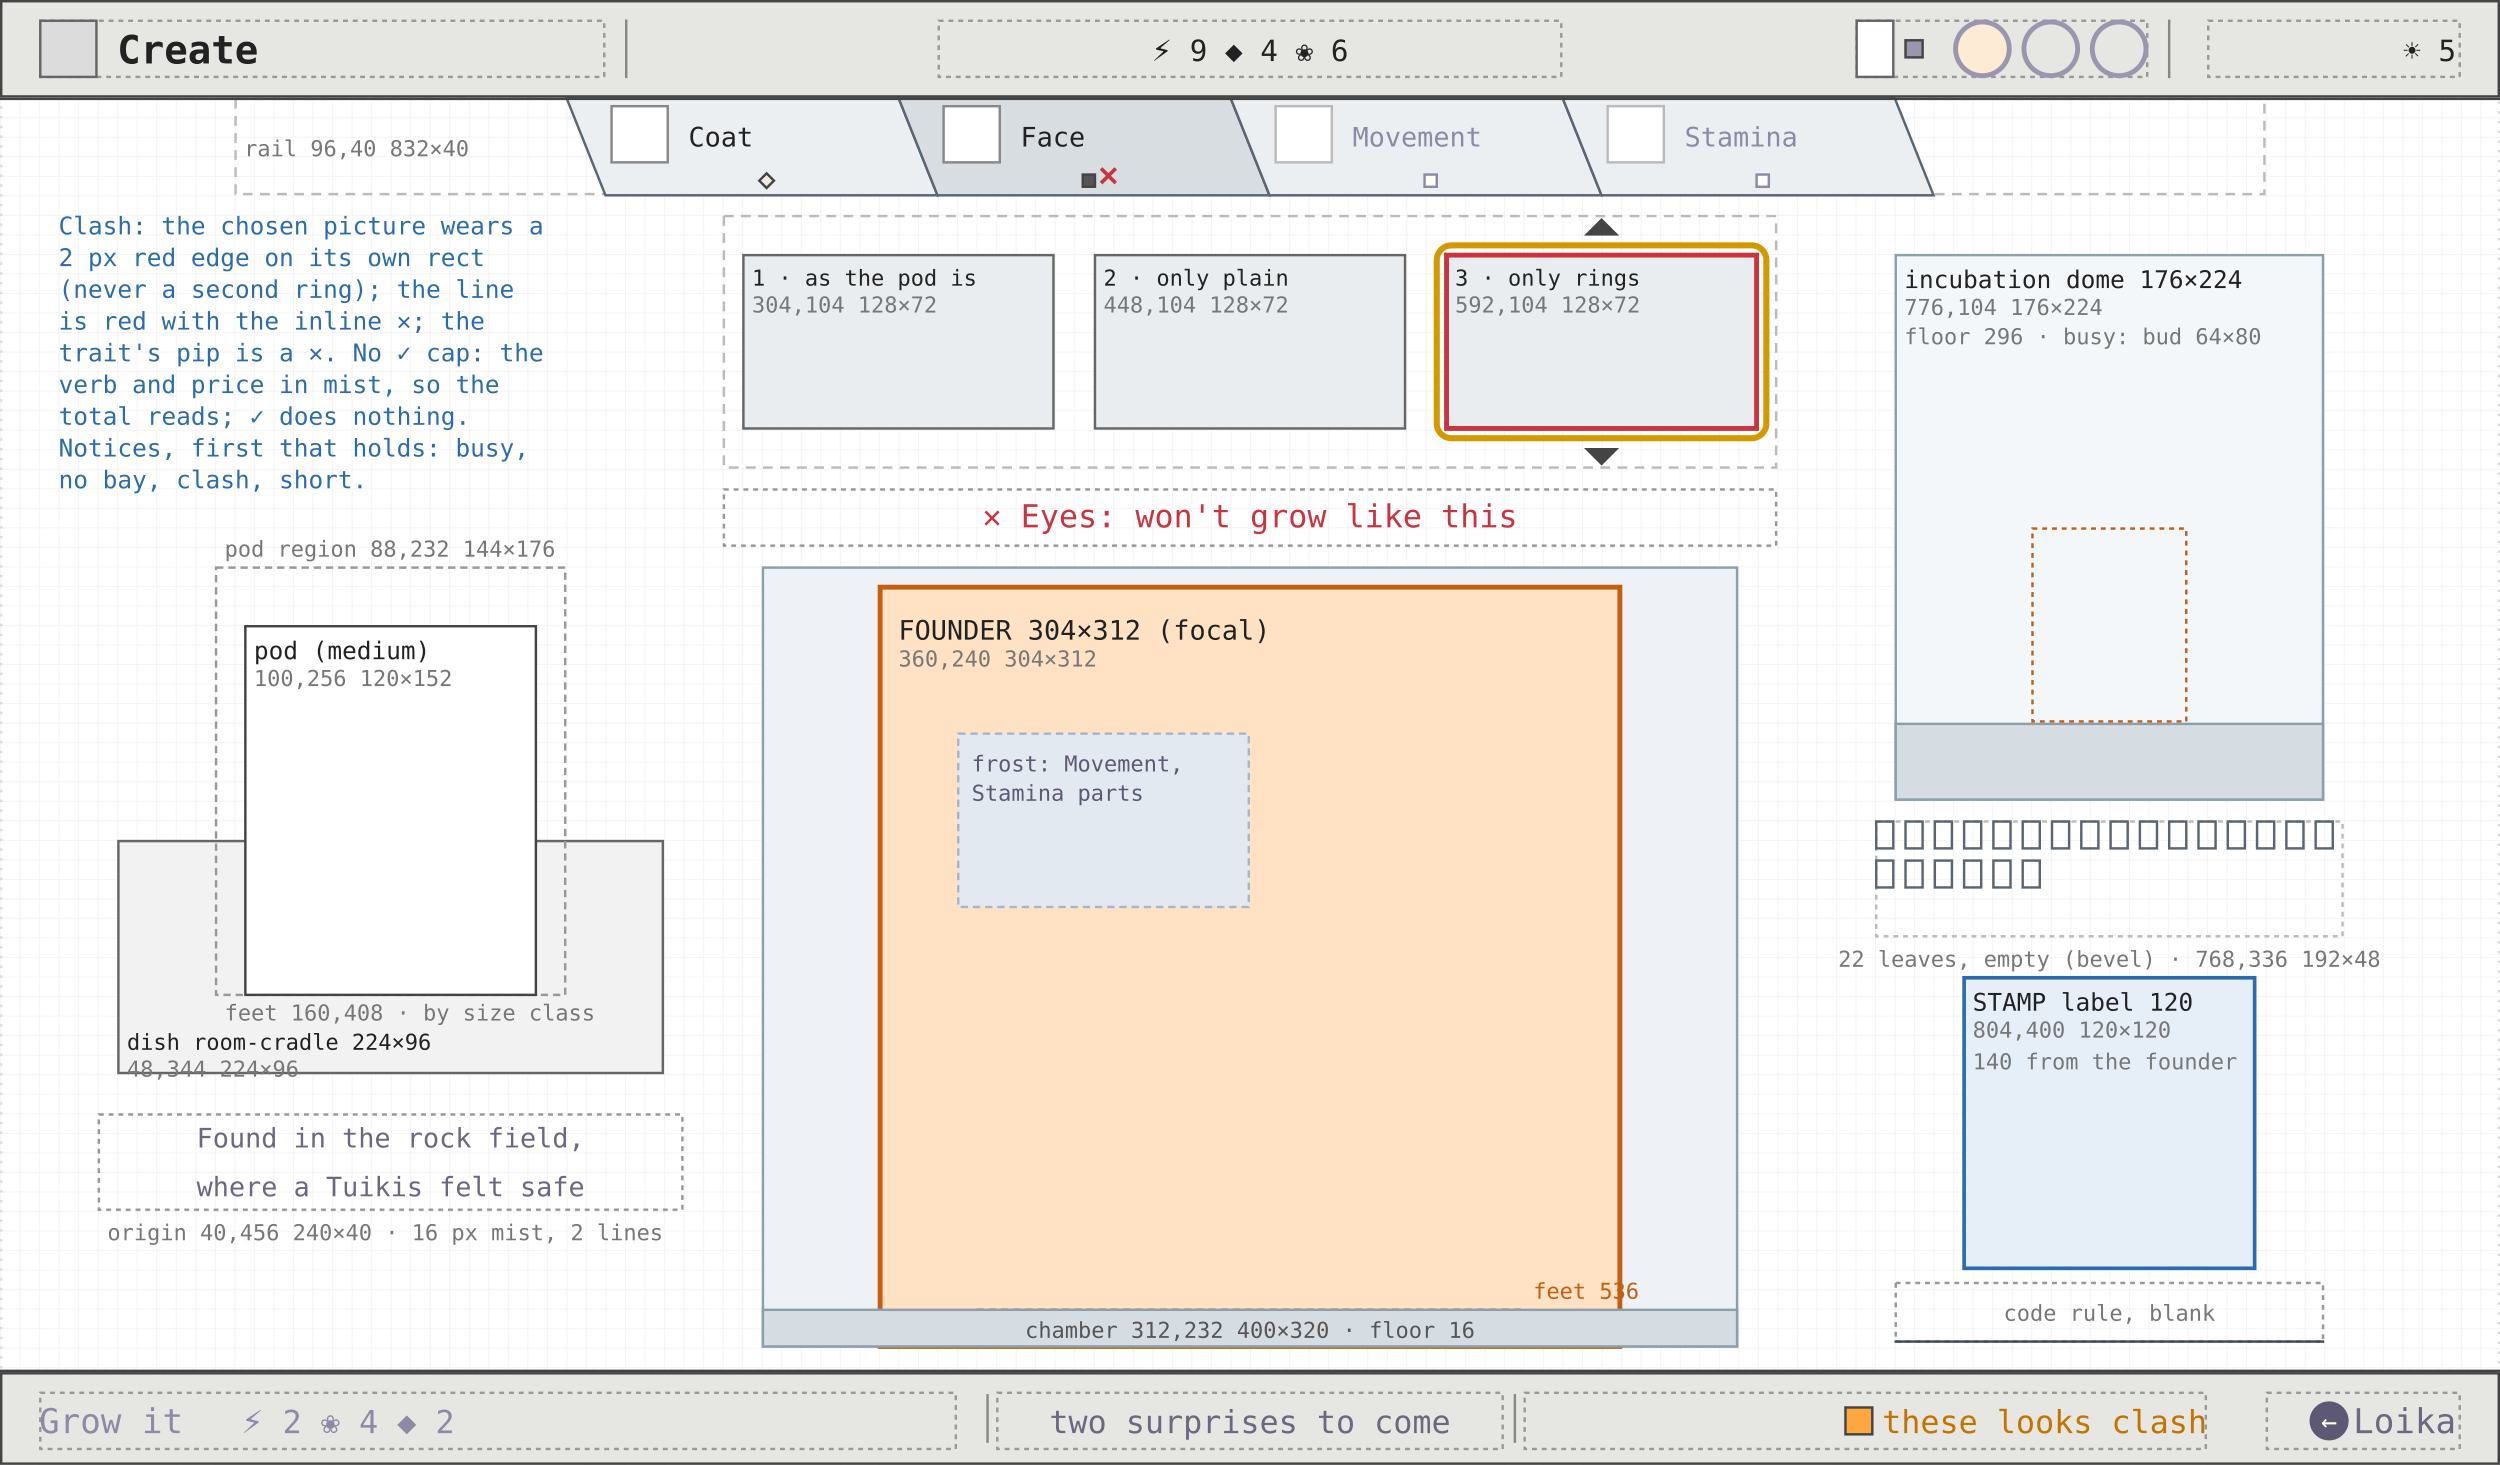
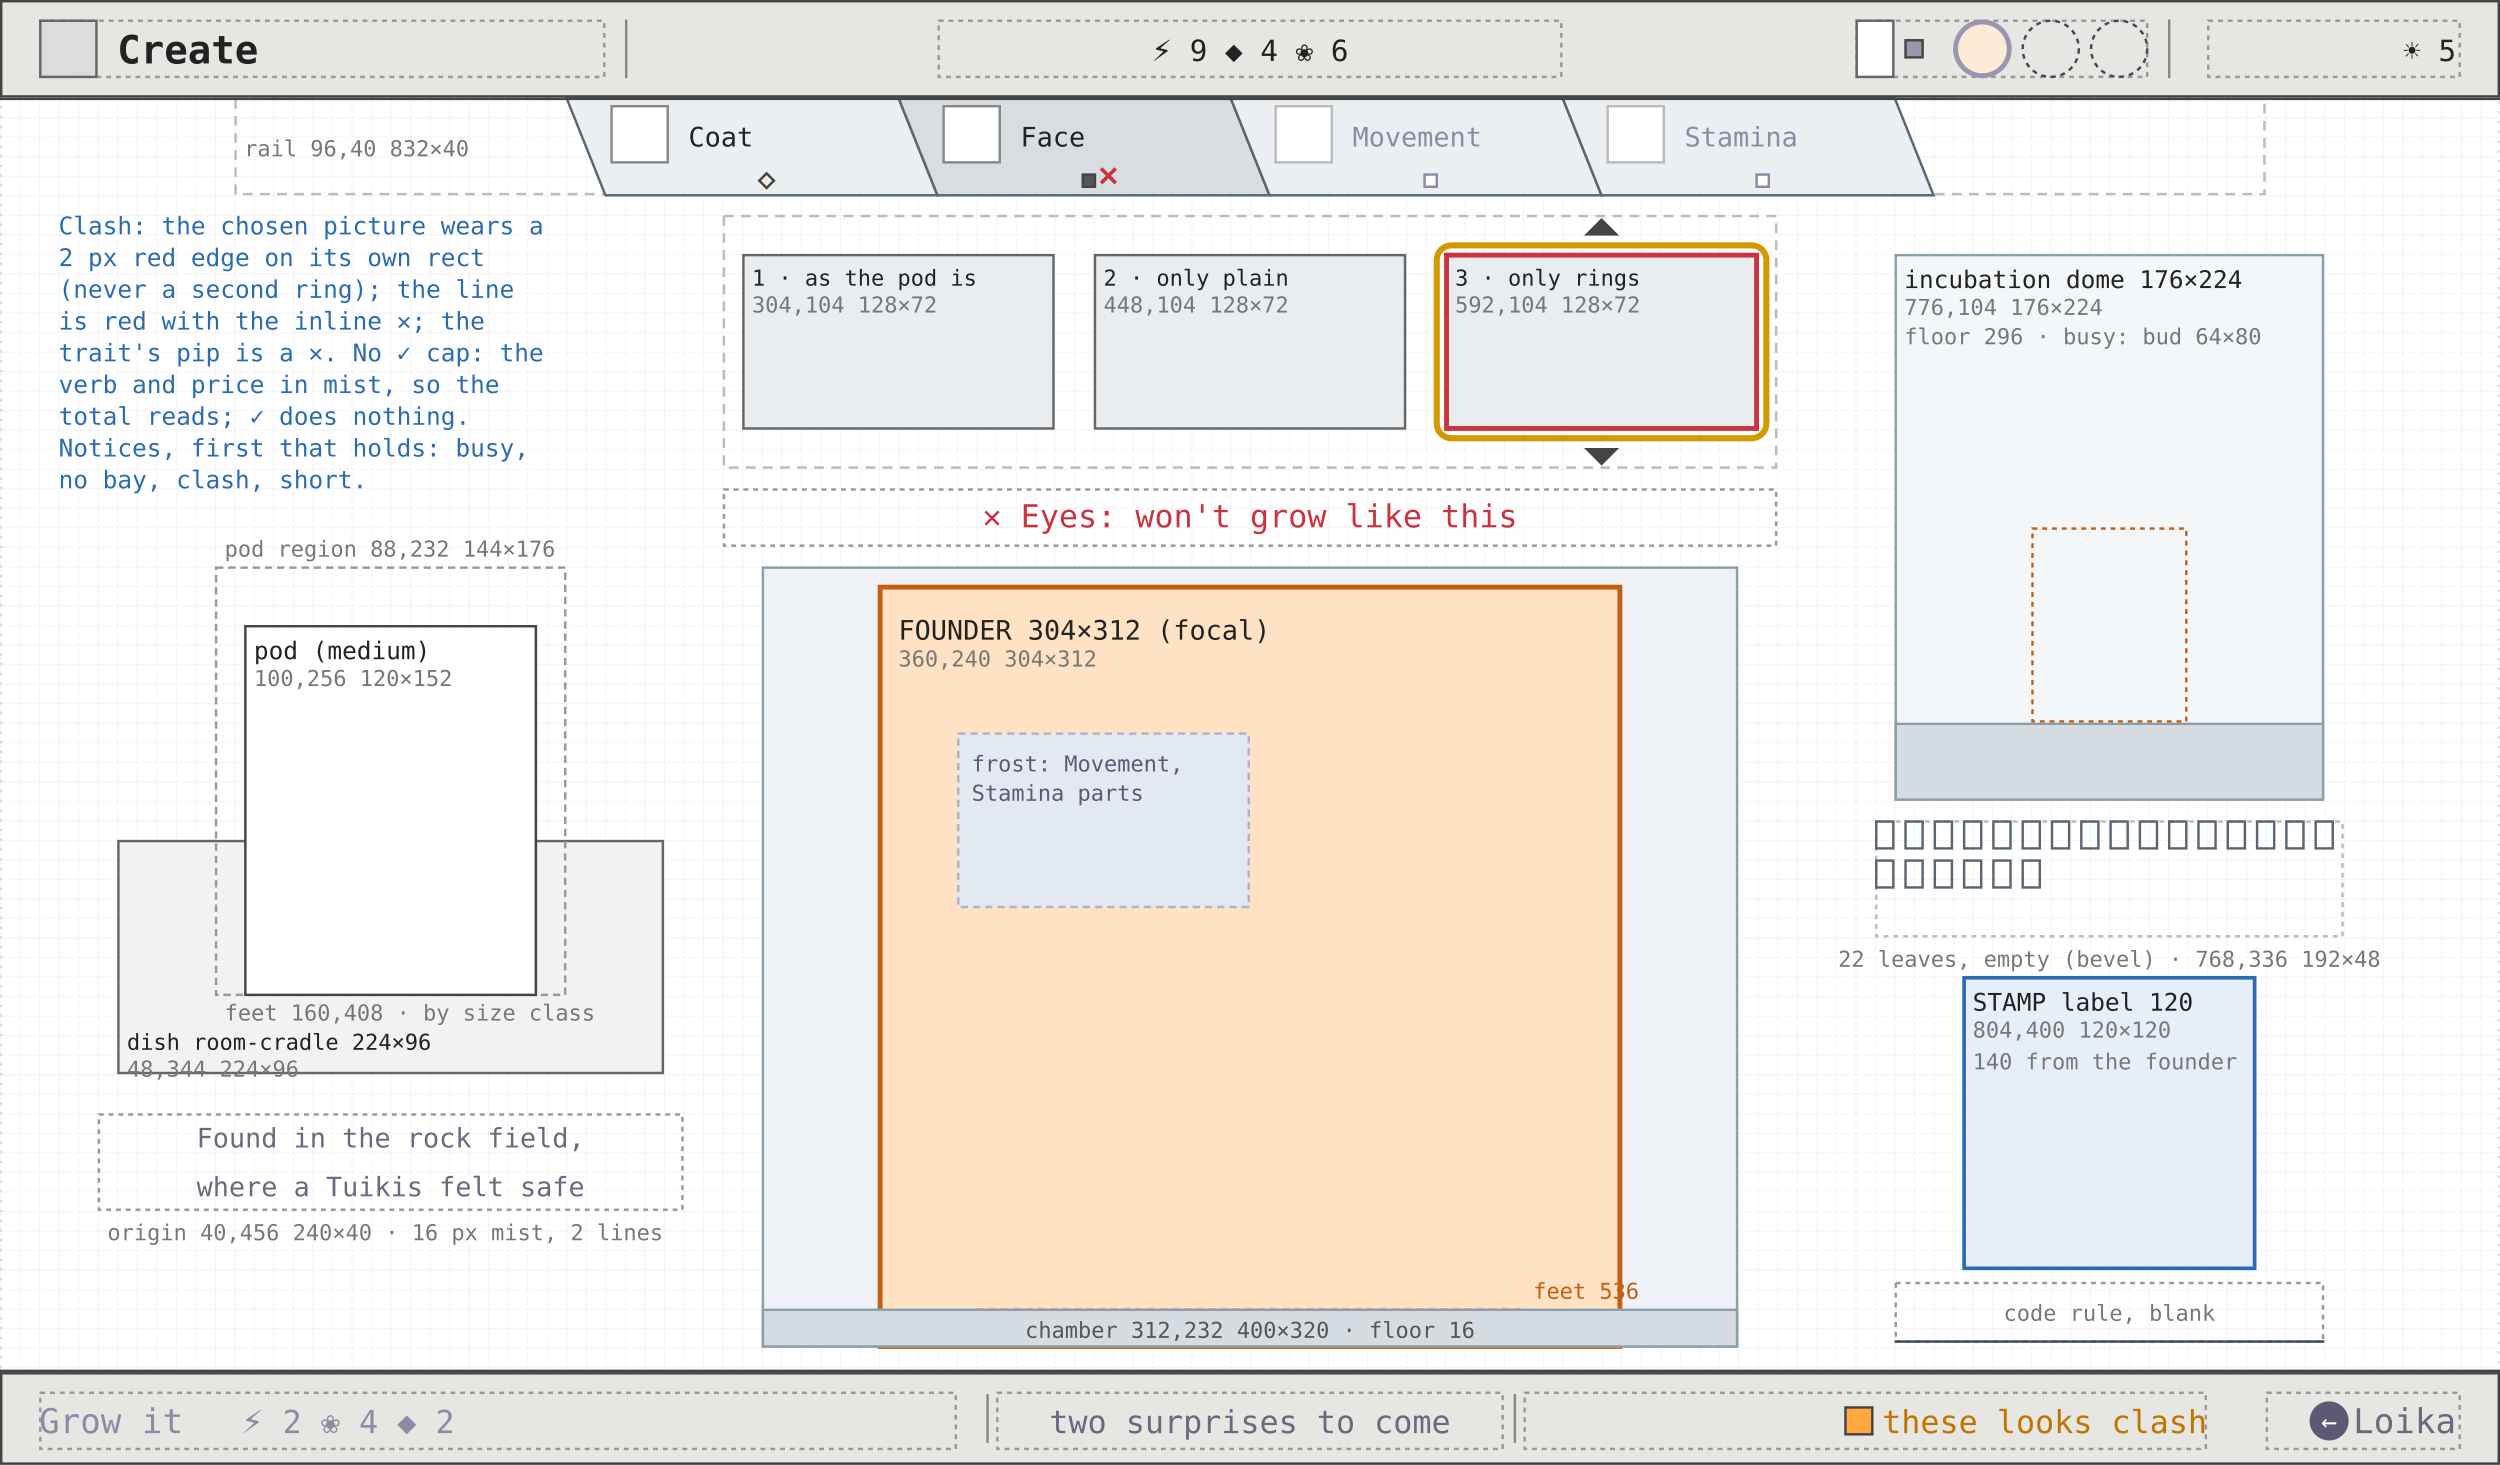
<svg xmlns="http://www.w3.org/2000/svg" viewBox="0 0 1024 600" width="1024" height="600" font-family="ui-monospace, Menlo, Consolas, monospace">
  <defs>
    <pattern id="g8" width="8" height="8" patternUnits="userSpaceOnUse">
      <path d="M8 0H0V8" fill="none" stroke="#efefef" stroke-width="0.5" />
    </pattern>
    <marker id="ah" viewBox="0 0 8 8" refX="7" refY="4" markerWidth="7" markerHeight="7" orient="auto">
      <path d="M0 0L8 4L0 8z" fill="#2b6cb0" />
    </marker>
    <marker id="ao" viewBox="0 0 8 8" refX="7" refY="4" markerWidth="7" markerHeight="7" orient="auto">
      <path d="M0 0L8 4L0 8z" fill="#c45f12" />
    </marker>
    <marker id="ag" viewBox="0 0 8 8" refX="7" refY="4" markerWidth="7" markerHeight="7" orient="auto">
      <path d="M0 0L8 4L0 8z" fill="#6b6880" />
    </marker>
  </defs>
  <rect width="1024" height="600" fill="#ffffff" />
  <rect width="1024" height="600" fill="url(#g8)" />
  <rect x="0.5" y="40.5" width="1023" height="521" fill="none" stroke="#ddd" stroke-width="1" stroke-dasharray="1 3" />
  <rect x="96.5" y="40.5" width="831" height="39" fill="none" stroke="#bbb" stroke-width="1" stroke-dasharray="4 3" />
  <polygon points="232,40 368,40 384,80 248,80" fill="#eceff1" stroke="#5a6672" stroke-width="1" />
  <rect x="250.5" y="43.5" width="23" height="23" fill="#fff" stroke="#888" stroke-width="1" />
  <text x="282" y="60" font-size="11" fill="#222">Coat</text>
  <polygon points="314,71 317,74 314,77 311,74" fill="#f1ebdf" stroke="#444" stroke-width="1" />
  <polygon points="368,40 504,40 520,80 384,80" fill="#d8dde2" stroke="#5a6672" stroke-width="1" />
  <rect x="386.5" y="43.5" width="23" height="23" fill="#fff" stroke="#888" stroke-width="1" />
  <text x="418" y="60" font-size="11" fill="#222">Face</text>
  <rect x="443.5" y="71.5" width="5" height="5" fill="#555" stroke="#444" stroke-width="1" />
  <line x1="451" y1="69" x2="457" y2="75" stroke="#c93440" stroke-width="1.5" />
  <line x1="457" y1="69" x2="451" y2="75" stroke="#c93440" stroke-width="1.5" />
  <polygon points="504,40 640,40 656,80 520,80" fill="#eceff1" stroke="#5a6672" stroke-width="1" />
  <rect x="522.5" y="43.5" width="23" height="23" fill="#fff" stroke="#bbb" stroke-width="1" />
  <text x="554" y="60" font-size="11" fill="#8d8aa6">Movement</text>
  <rect x="583.5" y="71.5" width="5" height="5" fill="#fff" stroke="#8d8aa6" stroke-width="1" />
  <polygon points="640,40 776,40 792,80 656,80" fill="#eceff1" stroke="#5a6672" stroke-width="1" />
  <rect x="658.5" y="43.5" width="23" height="23" fill="#fff" stroke="#bbb" stroke-width="1" />
  <text x="690" y="60" font-size="11" fill="#8d8aa6">Stamina</text>
  <rect x="719.5" y="71.5" width="5" height="5" fill="#fff" stroke="#8d8aa6" stroke-width="1" />
  <text x="100" y="64" font-size="9" fill="#777">rail 96,40 832×40</text>
  <rect x="48.5" y="344.5" width="223" height="95" fill="#f2f2f2" stroke="#666" stroke-width="1" />
  <text x="52" y="430" font-size="9" fill="#222">dish room-cradle 224×96</text>
  <text x="52" y="441" font-size="9" fill="#777">48,344 224×96</text>
  <rect x="88.5" y="232.5" width="143" height="175" fill="none" stroke="#999" stroke-width="1" stroke-dasharray="3 2" />
  <rect x="100.5" y="256.5" width="119" height="151" fill="#fff" stroke="#444" stroke-width="1" />
  <text x="104" y="270" font-size="10" fill="#222">pod (medium)</text>
  <text x="104" y="281" font-size="9" fill="#777">100,256 120×152</text>
  <text x="92" y="228" font-size="9" fill="#777">pod region 88,232 144×176</text>
  <text x="92" y="418" font-size="9" fill="#777">feet 160,408 · by size class</text>
  <rect x="40.5" y="456.5" width="239" height="39" fill="none" stroke="#999" stroke-width="1" stroke-dasharray="2 2" />
  <text x="160" y="470" font-size="11" fill="#6b6880" text-anchor="middle">Found in the rock field,</text>
  <text x="160" y="490" font-size="11" fill="#6b6880" text-anchor="middle">where a Tuikis felt safe</text>
  <text x="44" y="508" font-size="9" fill="#777">origin 40,456 240×40 · 16 px mist, 2 lines</text>
  <rect x="312.5" y="232.5" width="399" height="319" fill="#eef2f6" stroke="#8ca0ab" stroke-width="1" />
  <rect x="360.5" y="240.5" width="303" height="311" fill="#ffe2c4" stroke="#c45f12" stroke-width="2" />
  <text x="368" y="262" font-size="11" fill="#222">FOUNDER 304×312 (focal)</text>
  <text x="368" y="273" font-size="9" fill="#777">360,240 304×312</text>
  <rect x="392.5" y="300.5" width="119" height="71" fill="#e3e9f0" stroke="#a9b5c8" stroke-width="1" stroke-dasharray="3 2" />
  <text x="398" y="316" font-size="9" fill="#5d5974">frost: Movement,</text>
  <text x="398" y="328" font-size="9" fill="#5d5974">Stamina parts</text>
  <line x1="400" y1="536.5" x2="624" y2="536.5" stroke="#c45f12" stroke-width="1" stroke-dasharray="3 2" />
  <text x="628" y="532" font-size="9" fill="#c45f12">feet 536</text>
  <rect x="312.5" y="536.5" width="399" height="15" fill="#d6dde2" stroke="#8ca0ab" stroke-width="1" />
  <text x="512" y="548" font-size="9" fill="#555" text-anchor="middle">chamber 312,232 400×320 · floor 16</text>
  <rect x="296.5" y="88.5" width="431" height="103" fill="none" stroke="#bbb" stroke-width="1" stroke-dasharray="4 3" />
  <rect x="304.5" y="104.5" width="127" height="71" fill="#e9edf0" stroke="#666" stroke-width="1" />
  <text x="308" y="117" font-size="9" fill="#222">1 · as the pod is</text>
  <text x="308" y="128" font-size="9" fill="#777">304,104 128×72</text>
  <rect x="448.5" y="104.5" width="127" height="71" fill="#e9edf0" stroke="#666" stroke-width="1" />
  <text x="452" y="117" font-size="9" fill="#222">2 · only plain</text>
  <text x="452" y="128" font-size="9" fill="#777">448,104 128×72</text>
  <rect x="592.5" y="104.5" width="127" height="71" fill="#e9edf0" stroke="#666" stroke-width="1" />
  <text x="596" y="117" font-size="9" fill="#222">3 · only rings</text>
  <text x="596" y="128" font-size="9" fill="#777">592,104 128×72</text>
  <rect x="592.5" y="104.5" width="127" height="71" fill="none" stroke="#c93440" stroke-width="2" />
  <rect x="588.5" y="100.5" width="135" height="79" rx="6" fill="none" stroke="#d29a00" stroke-width="2.5" />
  <polygon points="650,96 656,90 662,96" fill="#444" stroke="#444" stroke-width="1" />
  <polygon points="650,184 656,190 662,184" fill="#444" stroke="#444" stroke-width="1" />
  <rect x="296.5" y="200.5" width="431" height="23" fill="none" stroke="#999" stroke-width="1" stroke-dasharray="2 2" />
  <text x="512" y="216" font-size="13" fill="#c93440" text-anchor="middle">✕ Eyes: won't grow like this</text>
  <rect x="776.5" y="104.5" width="175" height="223" fill="#f4f7f9" stroke="#8ca0ab" stroke-width="1" />
  <rect x="776.5" y="296.5" width="175" height="31" fill="#d6dde2" stroke="#8ca0ab" stroke-width="1" />
  <text x="780" y="118" font-size="10" fill="#222">incubation dome 176×224</text>
  <text x="780" y="129" font-size="9" fill="#777">776,104 176×224</text>
  <text x="780" y="141" font-size="9" fill="#777">floor 296 · busy: bud 64×80</text>
  <rect x="832.5" y="216.5" width="63" height="79" fill="none" stroke="#c45f12" stroke-width="1" stroke-dasharray="2 2" />
  <rect x="768.5" y="336.5" width="191" height="47" fill="none" stroke="#bbb" stroke-width="1" stroke-dasharray="2 2" />
  <rect x="768.5" y="336.5" width="7" height="11" fill="none" stroke="#5a6672" stroke-width="1" />
  <rect x="780.5" y="336.5" width="7" height="11" fill="none" stroke="#5a6672" stroke-width="1" />
  <rect x="792.5" y="336.5" width="7" height="11" fill="none" stroke="#5a6672" stroke-width="1" />
  <rect x="804.5" y="336.5" width="7" height="11" fill="none" stroke="#5a6672" stroke-width="1" />
  <rect x="816.5" y="336.5" width="7" height="11" fill="none" stroke="#5a6672" stroke-width="1" />
  <rect x="828.5" y="336.5" width="7" height="11" fill="none" stroke="#5a6672" stroke-width="1" />
  <rect x="840.5" y="336.5" width="7" height="11" fill="none" stroke="#5a6672" stroke-width="1" />
  <rect x="852.5" y="336.5" width="7" height="11" fill="none" stroke="#5a6672" stroke-width="1" />
  <rect x="864.5" y="336.5" width="7" height="11" fill="none" stroke="#5a6672" stroke-width="1" />
  <rect x="876.5" y="336.5" width="7" height="11" fill="none" stroke="#5a6672" stroke-width="1" />
  <rect x="888.5" y="336.5" width="7" height="11" fill="none" stroke="#5a6672" stroke-width="1" />
  <rect x="900.5" y="336.5" width="7" height="11" fill="none" stroke="#5a6672" stroke-width="1" />
  <rect x="912.5" y="336.5" width="7" height="11" fill="none" stroke="#5a6672" stroke-width="1" />
  <rect x="924.5" y="336.5" width="7" height="11" fill="none" stroke="#5a6672" stroke-width="1" />
  <rect x="936.5" y="336.5" width="7" height="11" fill="none" stroke="#5a6672" stroke-width="1" />
  <rect x="948.5" y="336.5" width="7" height="11" fill="none" stroke="#5a6672" stroke-width="1" />
  <rect x="768.5" y="352.5" width="7" height="11" fill="none" stroke="#5a6672" stroke-width="1" />
  <rect x="780.5" y="352.5" width="7" height="11" fill="none" stroke="#5a6672" stroke-width="1" />
  <rect x="792.5" y="352.5" width="7" height="11" fill="none" stroke="#5a6672" stroke-width="1" />
  <rect x="804.5" y="352.5" width="7" height="11" fill="none" stroke="#5a6672" stroke-width="1" />
  <rect x="816.5" y="352.5" width="7" height="11" fill="none" stroke="#5a6672" stroke-width="1" />
  <rect x="828.5" y="352.5" width="7" height="11" fill="none" stroke="#5a6672" stroke-width="1" />
  <text x="864" y="396" font-size="9" fill="#777" text-anchor="middle">22 leaves, empty (bevel) · 768,336 192×48</text>
  <rect x="804.5" y="400.5" width="119" height="119" fill="#e6eef8" stroke="#2b6cb0" stroke-width="1.5" />
  <text x="808" y="414" font-size="10" fill="#222">STAMP label 120</text>
  <text x="808" y="425" font-size="9" fill="#777">804,400 120×120</text>
  <text x="808" y="438" font-size="9" fill="#777">140 from the founder</text>
  <rect x="776.5" y="525.5" width="175" height="24" fill="none" stroke="#999" stroke-width="1" stroke-dasharray="2 2" />
  <line x1="776" y1="549.5" x2="952" y2="549.5" stroke="#3c4b57" stroke-width="1" />
  <text x="864" y="541" font-size="9" fill="#777" text-anchor="middle">code rule, blank</text>
  <text x="24" y="96" font-size="10" fill="#2b6cb0">Clash: the chosen picture wears a</text>
  <text x="24" y="109" font-size="10" fill="#2b6cb0">2 px red edge on its own rect</text>
  <text x="24" y="122" font-size="10" fill="#2b6cb0">(never a second ring); the line</text>
  <text x="24" y="135" font-size="10" fill="#2b6cb0">is red with the inline ✕; the</text>
  <text x="24" y="148" font-size="10" fill="#2b6cb0">trait's pip is a ✕. No ✓ cap: the</text>
  <text x="24" y="161" font-size="10" fill="#2b6cb0">verb and price in mist, so the</text>
  <text x="24" y="174" font-size="10" fill="#2b6cb0">total reads; ✓ does nothing.</text>
  <text x="24" y="187" font-size="10" fill="#2b6cb0">Notices, first that holds: busy,</text>
  <text x="24" y="200" font-size="10" fill="#2b6cb0">no bay, clash, short.</text>
  <line x1="0" y1="40.5" x2="1024" y2="40.5" stroke="#444" stroke-width="1" />
  <rect x="0.5" y="0.5" width="1023" height="39" fill="#e6e6e2" stroke="#444" stroke-width="1" />
  <rect x="16.5" y="8.5" width="231" height="23" fill="none" stroke="#999" stroke-width="1" stroke-dasharray="2 2" />
  <rect x="16.5" y="8.5" width="23" height="23" fill="#dcdcdc" stroke="#666" stroke-width="1" />
  <text x="48" y="26" font-size="16" fill="#222" font-weight="600">Create</text>
  <line x1="256.5" y1="8" x2="256.5" y2="32" stroke="#888" stroke-width="1" />
  <line x1="888.5" y1="8" x2="888.5" y2="32" stroke="#888" stroke-width="1" />
  <rect x="384.5" y="8.5" width="255" height="23" fill="none" stroke="#999" stroke-width="1" stroke-dasharray="2 2" />
  <text x="512" y="25" font-size="12" fill="#222" text-anchor="middle">⚡ 9   ◆ 4   ❀ 6</text>
  <rect x="760.5" y="8.5" width="119" height="23" fill="none" stroke="#999" stroke-width="1" stroke-dasharray="2 2" />
  <rect x="760.5" y="8.5" width="15" height="23" fill="#fff" stroke="#666" stroke-width="1" />
  <rect x="780.5" y="16.5" width="7" height="7" fill="#9a96ae" stroke="#444" stroke-width="1" />
  <circle cx="812" cy="20" r="11" fill="#fdebd6" stroke="#9a96ae" stroke-width="2" />
-   <circle cx="840" cy="20" r="11" fill="none" stroke="#9a96ae" stroke-width="2" />
-   <circle cx="868" cy="20" r="11" fill="none" stroke="#9a96ae" stroke-width="2" />
+   <circle cx="840" cy="20" r="11.5" fill="none" stroke="#3c4b57" stroke-width="1" stroke-dasharray="2 2" />
+   <circle cx="868" cy="20" r="11.5" fill="none" stroke="#3c4b57" stroke-width="1" stroke-dasharray="2 2" />
  <rect x="904.5" y="8.5" width="103" height="23" fill="none" stroke="#999" stroke-width="1" stroke-dasharray="2 2" />
  <text x="1006" y="25" font-size="12" fill="#222" text-anchor="end">☀ 5</text>
  <line x1="0" y1="561.5" x2="1024" y2="561.5" stroke="#444" stroke-width="1" />
  <rect x="0.5" y="562.5" width="1023" height="37" fill="#e6e6e2" stroke="#444" stroke-width="1" />
  <rect x="16.5" y="570.5" width="375" height="23" fill="none" stroke="#999" stroke-width="1" stroke-dasharray="2 2" />
  <rect x="408.5" y="570.5" width="207" height="23" fill="none" stroke="#999" stroke-width="1" stroke-dasharray="2 2" />
  <rect x="624.5" y="570.5" width="279" height="23" fill="none" stroke="#999" stroke-width="1" stroke-dasharray="2 2" />
  <rect x="928.5" y="570.5" width="79" height="23" fill="none" stroke="#999" stroke-width="1" stroke-dasharray="2 2" />
  <line x1="404.5" y1="571" x2="404.5" y2="591" stroke="#888" stroke-width="1" />
  <line x1="620.5" y1="571" x2="620.5" y2="591" stroke="#888" stroke-width="1" />
  <text x="16" y="587" font-size="14" fill="#8d8aa6">Grow it</text>
  <text x="98.8" y="587" font-size="13" fill="#8d8aa6">⚡ 2  ❀ 4  ◆ 2</text>
  <text x="512" y="587" font-size="13" fill="#6b6880" text-anchor="middle">two surprises to come</text>
  <rect x="755.9" y="576.5" width="11" height="11" fill="#ffa83f" stroke="#444" stroke-width="1" />
  <text x="904" y="587" font-size="13" fill="#c27400" text-anchor="end">these looks clash</text>
  <circle cx="954" cy="582" r="8" fill="#5d5974" />
  <text x="954" y="586" font-size="11" fill="#fff" text-anchor="middle">←</text>
  <text x="1006" y="587" font-size="14" fill="#6b6880" text-anchor="end">Loika</text>
</svg>
